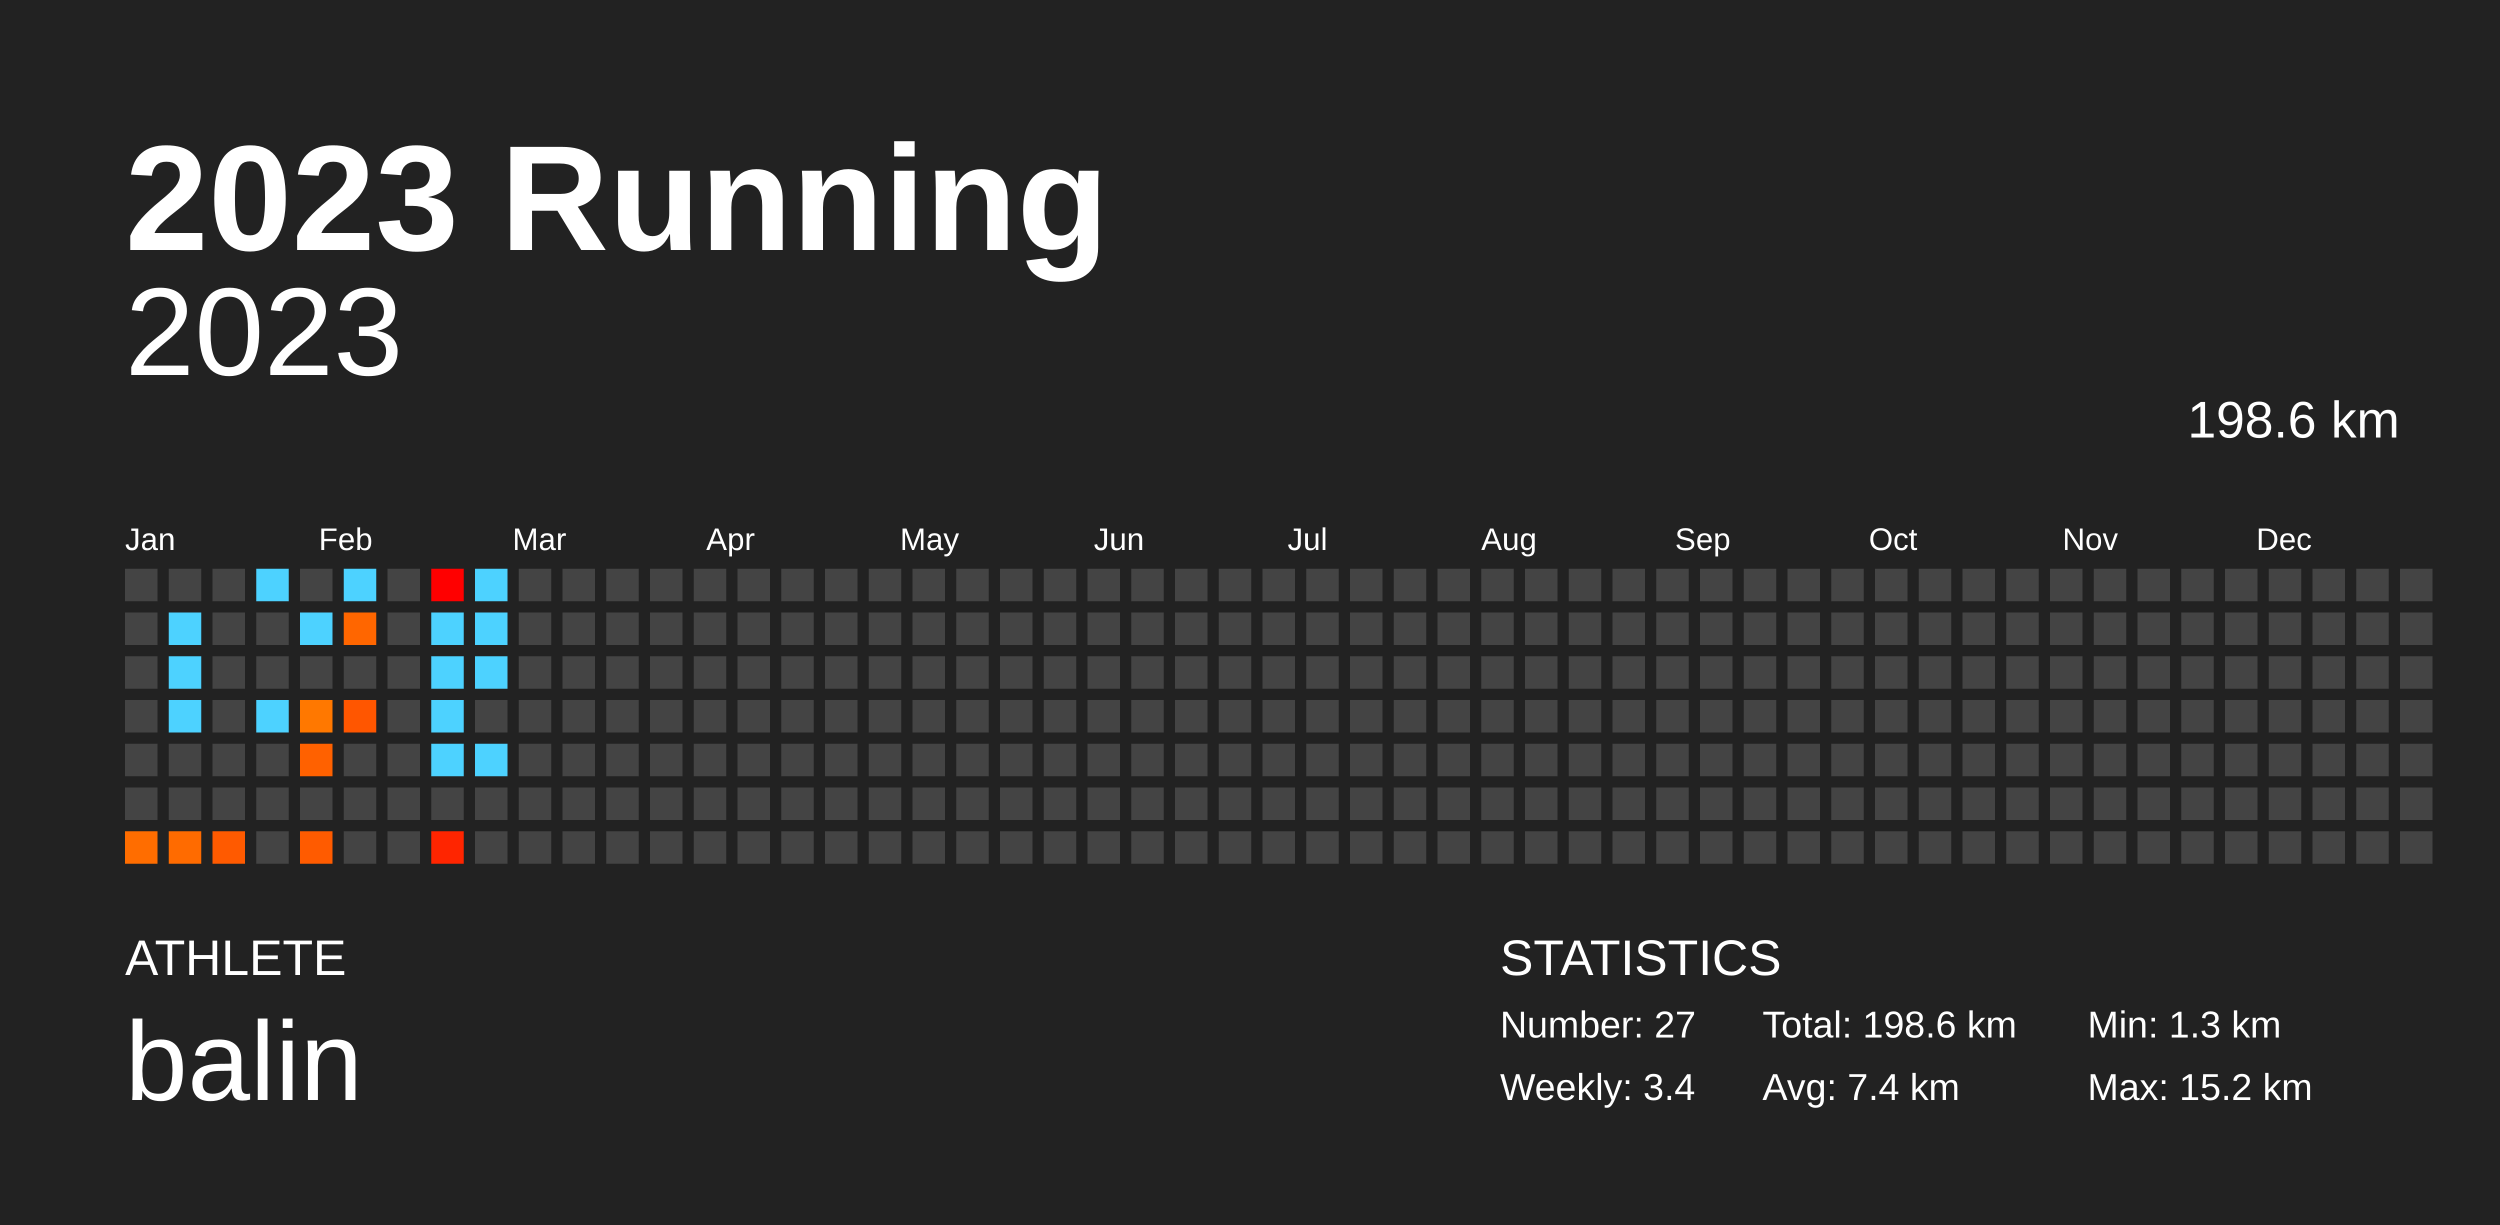
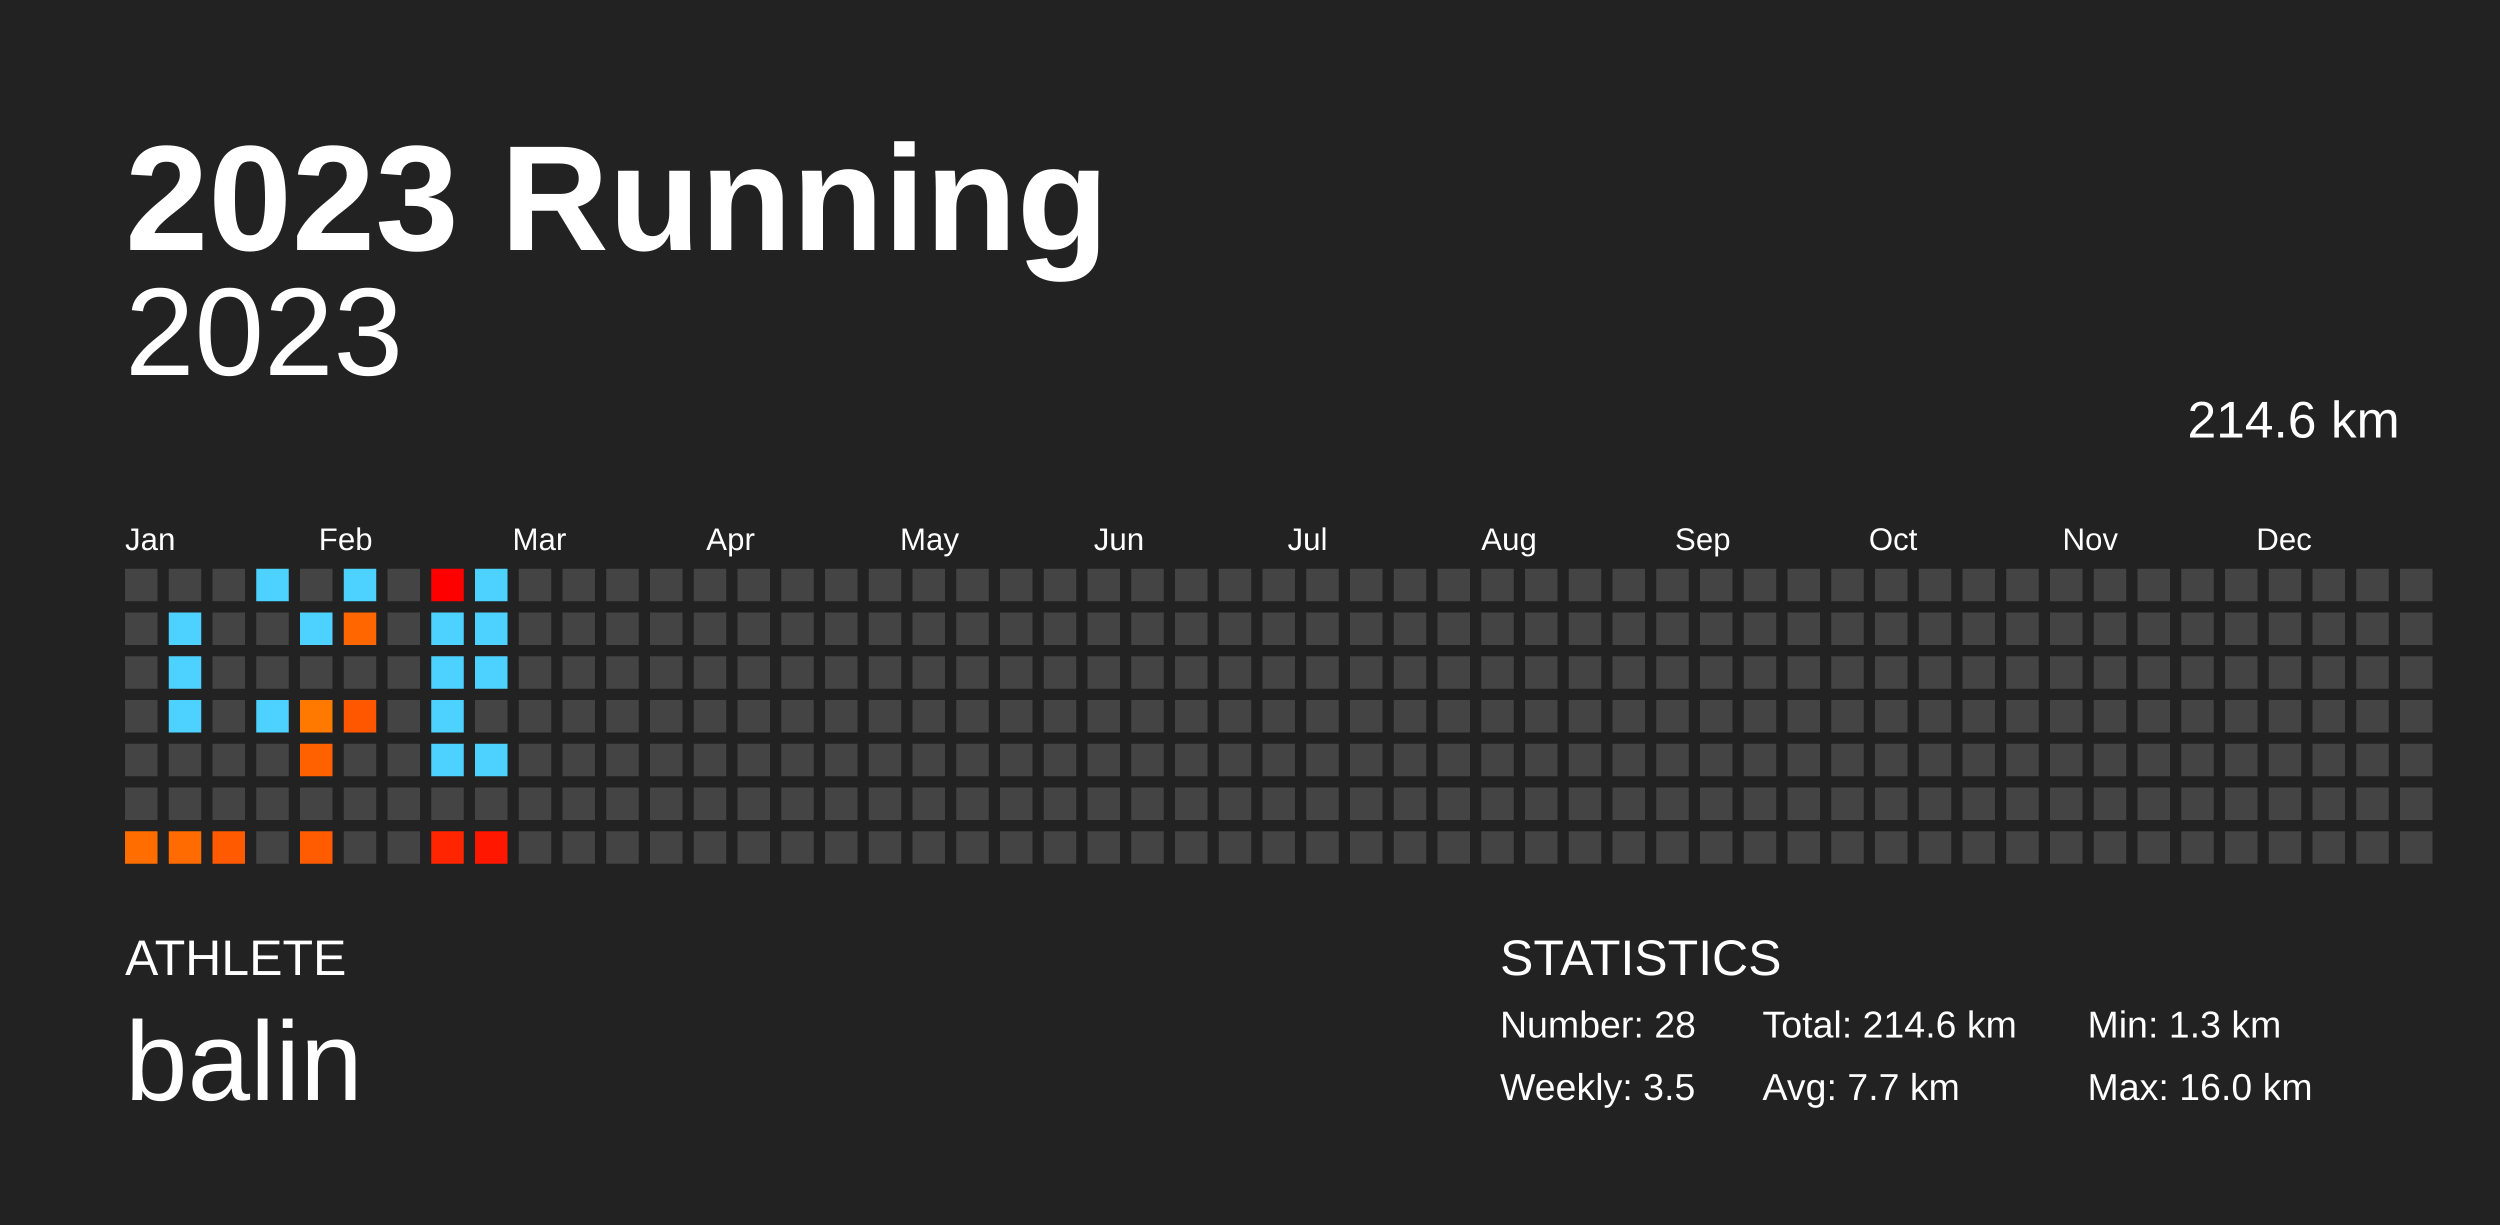
<svg xmlns="http://www.w3.org/2000/svg" baseProfile="full" height="98mm" version="1.1" viewBox="0,0,200,98" width="200mm">
  <defs />
  <rect fill="#222222" height="98" width="200" x="0" y="0" />
  <text fill="#FFFFFF" style="font-size:12px; font-family:Arial; font-weight:bold;" x="10" y="20">2023 Running</text>
  <text fill="#FFFFFF" style="font-size:4px; font-family:Arial" x="10" y="78">ATHLETE</text>
  <text fill="#FFFFFF" style="font-size:9px; font-family:Arial" x="10" y="88">balin</text>
  <text fill="#FFFFFF" style="font-size:4px; font-family:Arial" x="120" y="78">STATISTICS</text>
-   <text fill="#FFFFFF" style="font-size:3px; font-family:Arial" x="120" y="83">Number: 27</text>
-   <text fill="#FFFFFF" style="font-size:3px; font-family:Arial" x="120" y="88">Weekly: 3.4</text>
-   <text fill="#FFFFFF" style="font-size:3px; font-family:Arial" x="141" y="83">Total: 198.6 km</text>
-   <text fill="#FFFFFF" style="font-size:3px; font-family:Arial" x="141" y="88">Avg: 7.4 km</text>
+   <text fill="#FFFFFF" style="font-size:3px; font-family:Arial" x="120" y="83">Number: 28</text>
+   <text fill="#FFFFFF" style="font-size:3px; font-family:Arial" x="120" y="88">Weekly: 3.5</text>
+   <text fill="#FFFFFF" style="font-size:3px; font-family:Arial" x="141" y="83">Total: 214.6 km</text>
+   <text fill="#FFFFFF" style="font-size:3px; font-family:Arial" x="141" y="88">Avg: 7.7 km</text>
  <text fill="#FFFFFF" style="font-size:3px; font-family:Arial" x="167" y="83">Min: 1.3 km</text>
-   <text fill="#FFFFFF" style="font-size:3px; font-family:Arial" x="167" y="88">Max: 15.2 km</text>
+   <text fill="#FFFFFF" style="font-size:3px; font-family:Arial" x="167" y="88">Max: 16.0 km</text>
  <text alignment-baseline="hanging" fill="#FFFFFF" style="font-size:10.0px; font-family:Arial;" x="10" y="30">2023</text>
-   <text alignment-baseline="hanging" fill="#FFFFFF" style="font-size:4.125px; font-family:Arial;" x="175" y="35">198.6 km</text>
+   <text alignment-baseline="hanging" fill="#FFFFFF" style="font-size:4.125px; font-family:Arial;" x="175" y="35">214.6 km</text>
  <text fill="#FFFFFF" style="font-size:2.5px; font-family:Arial" x="10.0" y="44">Jan</text>
  <text fill="#FFFFFF" style="font-size:2.5px; font-family:Arial" x="25.5" y="44">Feb</text>
  <text fill="#FFFFFF" style="font-size:2.5px; font-family:Arial" x="41.0" y="44">Mar</text>
  <text fill="#FFFFFF" style="font-size:2.5px; font-family:Arial" x="56.5" y="44">Apr</text>
  <text fill="#FFFFFF" style="font-size:2.5px; font-family:Arial" x="72.0" y="44">May</text>
  <text fill="#FFFFFF" style="font-size:2.5px; font-family:Arial" x="87.5" y="44">Jun</text>
  <text fill="#FFFFFF" style="font-size:2.5px; font-family:Arial" x="103.0" y="44">Jul</text>
  <text fill="#FFFFFF" style="font-size:2.5px; font-family:Arial" x="118.5" y="44">Aug</text>
  <text fill="#FFFFFF" style="font-size:2.5px; font-family:Arial" x="134.0" y="44">Sep</text>
  <text fill="#FFFFFF" style="font-size:2.5px; font-family:Arial" x="149.5" y="44">Oct</text>
  <text fill="#FFFFFF" style="font-size:2.5px; font-family:Arial" x="165.0" y="44">Nov</text>
  <text fill="#FFFFFF" style="font-size:2.5px; font-family:Arial" x="180.5" y="44">Dec</text>
  <rect fill="#444444" height="2.6" width="2.6" x="10.0" y="45.5" />
  <rect fill="#444444" height="2.6" width="2.6" x="10.0" y="49.0" />
  <rect fill="#444444" height="2.6" width="2.6" x="10.0" y="52.5" />
  <rect fill="#444444" height="2.6" width="2.6" x="10.0" y="56.0" />
  <rect fill="#444444" height="2.6" width="2.6" x="10.0" y="59.5" />
  <rect fill="#444444" height="2.6" width="2.6" x="10.0" y="63.0" />
  <rect fill="#ff6d00" height="2.6" width="2.6" x="10.0" y="66.5" />
  <rect fill="#444444" height="2.6" width="2.6" x="13.5" y="45.5" />
  <rect fill="#4dd2ff" height="2.6" width="2.6" x="13.5" y="49.0" />
  <rect fill="#4dd2ff" height="2.6" width="2.6" x="13.5" y="52.5" />
  <rect fill="#4dd2ff" height="2.6" width="2.6" x="13.5" y="56.0" />
  <rect fill="#444444" height="2.6" width="2.6" x="13.5" y="59.5" />
  <rect fill="#444444" height="2.6" width="2.6" x="13.5" y="63.0" />
  <rect fill="#ff6b00" height="2.6" width="2.6" x="13.5" y="66.5" />
  <rect fill="#444444" height="2.6" width="2.6" x="17.0" y="45.5" />
  <rect fill="#444444" height="2.6" width="2.6" x="17.0" y="49.0" />
  <rect fill="#444444" height="2.6" width="2.6" x="17.0" y="52.5" />
  <rect fill="#444444" height="2.6" width="2.6" x="17.0" y="56.0" />
  <rect fill="#444444" height="2.6" width="2.6" x="17.0" y="59.5" />
  <rect fill="#444444" height="2.6" width="2.6" x="17.0" y="63.0" />
  <rect fill="#ff5a00" height="2.6" width="2.6" x="17.0" y="66.5" />
  <rect fill="#4dd2ff" height="2.6" width="2.6" x="20.5" y="45.5" />
  <rect fill="#444444" height="2.6" width="2.6" x="20.5" y="49.0" />
  <rect fill="#444444" height="2.6" width="2.6" x="20.5" y="52.5" />
  <rect fill="#4dd2ff" height="2.6" width="2.6" x="20.5" y="56.0" />
  <rect fill="#444444" height="2.6" width="2.6" x="20.5" y="59.5" />
  <rect fill="#444444" height="2.6" width="2.6" x="20.5" y="63.0" />
  <rect fill="#444444" height="2.6" width="2.6" x="20.5" y="66.5" />
  <rect fill="#444444" height="2.6" width="2.6" x="24.0" y="45.5" />
  <rect fill="#4dd2ff" height="2.6" width="2.6" x="24.0" y="49.0" />
  <rect fill="#444444" height="2.6" width="2.6" x="24.0" y="52.5" />
  <rect fill="#ff7800" height="2.6" width="2.6" x="24.0" y="56.0" />
  <rect fill="#ff6100" height="2.6" width="2.6" x="24.0" y="59.5" />
  <rect fill="#444444" height="2.6" width="2.6" x="24.0" y="63.0" />
  <rect fill="#ff5b00" height="2.6" width="2.6" x="24.0" y="66.5" />
  <rect fill="#4dd2ff" height="2.6" width="2.6" x="27.5" y="45.5" />
  <rect fill="#ff6600" height="2.6" width="2.6" x="27.5" y="49.0" />
  <rect fill="#444444" height="2.6" width="2.6" x="27.5" y="52.5" />
  <rect fill="#ff5600" height="2.6" width="2.6" x="27.5" y="56.0" />
  <rect fill="#444444" height="2.6" width="2.6" x="27.5" y="59.5" />
  <rect fill="#444444" height="2.6" width="2.6" x="27.5" y="63.0" />
  <rect fill="#444444" height="2.6" width="2.6" x="27.5" y="66.5" />
  <rect fill="#444444" height="2.6" width="2.6" x="31.0" y="45.5" />
  <rect fill="#444444" height="2.6" width="2.6" x="31.0" y="49.0" />
  <rect fill="#444444" height="2.6" width="2.6" x="31.0" y="52.5" />
  <rect fill="#444444" height="2.6" width="2.6" x="31.0" y="56.0" />
  <rect fill="#444444" height="2.6" width="2.6" x="31.0" y="59.5" />
  <rect fill="#444444" height="2.6" width="2.6" x="31.0" y="63.0" />
  <rect fill="#444444" height="2.6" width="2.6" x="31.0" y="66.5" />
  <rect fill="#ff0000" height="2.6" width="2.6" x="34.5" y="45.5" />
  <rect fill="#4dd2ff" height="2.6" width="2.6" x="34.5" y="49.0" />
  <rect fill="#4dd2ff" height="2.6" width="2.6" x="34.5" y="52.5" />
  <rect fill="#4dd2ff" height="2.6" width="2.6" x="34.5" y="56.0" />
  <rect fill="#4dd2ff" height="2.6" width="2.6" x="34.5" y="59.5" />
  <rect fill="#444444" height="2.6" width="2.6" x="34.5" y="63.0" />
  <rect fill="#ff2500" height="2.6" width="2.6" x="34.5" y="66.5" />
  <rect fill="#4dd2ff" height="2.6" width="2.6" x="38.0" y="45.5" />
  <rect fill="#4dd2ff" height="2.6" width="2.6" x="38.0" y="49.0" />
  <rect fill="#4dd2ff" height="2.6" width="2.6" x="38.0" y="52.5" />
  <rect fill="#444444" height="2.6" width="2.6" x="38.0" y="56.0" />
  <rect fill="#4dd2ff" height="2.6" width="2.6" x="38.0" y="59.5" />
  <rect fill="#444444" height="2.6" width="2.6" x="38.0" y="63.0" />
-   <rect fill="#444444" height="2.6" width="2.6" x="38.0" y="66.5" />
+   <rect fill="#ff1700" height="2.6" width="2.6" x="38.0" y="66.5" />
  <rect fill="#444444" height="2.6" width="2.6" x="41.5" y="45.5" />
  <rect fill="#444444" height="2.6" width="2.6" x="41.5" y="49.0" />
  <rect fill="#444444" height="2.6" width="2.6" x="41.5" y="52.5" />
  <rect fill="#444444" height="2.6" width="2.6" x="41.5" y="56.0" />
  <rect fill="#444444" height="2.6" width="2.6" x="41.5" y="59.5" />
  <rect fill="#444444" height="2.6" width="2.6" x="41.5" y="63.0" />
  <rect fill="#444444" height="2.6" width="2.6" x="41.5" y="66.5" />
  <rect fill="#444444" height="2.6" width="2.6" x="45.0" y="45.5" />
  <rect fill="#444444" height="2.6" width="2.6" x="45.0" y="49.0" />
  <rect fill="#444444" height="2.6" width="2.6" x="45.0" y="52.5" />
  <rect fill="#444444" height="2.6" width="2.6" x="45.0" y="56.0" />
  <rect fill="#444444" height="2.6" width="2.6" x="45.0" y="59.5" />
  <rect fill="#444444" height="2.6" width="2.6" x="45.0" y="63.0" />
  <rect fill="#444444" height="2.6" width="2.6" x="45.0" y="66.5" />
  <rect fill="#444444" height="2.6" width="2.6" x="48.5" y="45.5" />
  <rect fill="#444444" height="2.6" width="2.6" x="48.5" y="49.0" />
  <rect fill="#444444" height="2.6" width="2.6" x="48.5" y="52.5" />
  <rect fill="#444444" height="2.6" width="2.6" x="48.5" y="56.0" />
  <rect fill="#444444" height="2.6" width="2.6" x="48.5" y="59.5" />
  <rect fill="#444444" height="2.6" width="2.6" x="48.5" y="63.0" />
  <rect fill="#444444" height="2.6" width="2.6" x="48.5" y="66.5" />
  <rect fill="#444444" height="2.6" width="2.6" x="52.0" y="45.5" />
  <rect fill="#444444" height="2.6" width="2.6" x="52.0" y="49.0" />
  <rect fill="#444444" height="2.6" width="2.6" x="52.0" y="52.5" />
  <rect fill="#444444" height="2.6" width="2.6" x="52.0" y="56.0" />
  <rect fill="#444444" height="2.6" width="2.6" x="52.0" y="59.5" />
  <rect fill="#444444" height="2.6" width="2.6" x="52.0" y="63.0" />
  <rect fill="#444444" height="2.6" width="2.6" x="52.0" y="66.5" />
  <rect fill="#444444" height="2.6" width="2.6" x="55.5" y="45.5" />
  <rect fill="#444444" height="2.6" width="2.6" x="55.5" y="49.0" />
  <rect fill="#444444" height="2.6" width="2.6" x="55.5" y="52.5" />
  <rect fill="#444444" height="2.6" width="2.6" x="55.5" y="56.0" />
  <rect fill="#444444" height="2.6" width="2.6" x="55.5" y="59.5" />
  <rect fill="#444444" height="2.6" width="2.6" x="55.5" y="63.0" />
  <rect fill="#444444" height="2.6" width="2.6" x="55.5" y="66.5" />
  <rect fill="#444444" height="2.6" width="2.6" x="59.0" y="45.5" />
  <rect fill="#444444" height="2.6" width="2.6" x="59.0" y="49.0" />
  <rect fill="#444444" height="2.6" width="2.6" x="59.0" y="52.5" />
  <rect fill="#444444" height="2.6" width="2.6" x="59.0" y="56.0" />
  <rect fill="#444444" height="2.6" width="2.6" x="59.0" y="59.5" />
  <rect fill="#444444" height="2.6" width="2.6" x="59.0" y="63.0" />
  <rect fill="#444444" height="2.6" width="2.6" x="59.0" y="66.5" />
  <rect fill="#444444" height="2.6" width="2.6" x="62.5" y="45.5" />
  <rect fill="#444444" height="2.6" width="2.6" x="62.5" y="49.0" />
  <rect fill="#444444" height="2.6" width="2.6" x="62.5" y="52.5" />
  <rect fill="#444444" height="2.6" width="2.6" x="62.5" y="56.0" />
  <rect fill="#444444" height="2.6" width="2.6" x="62.5" y="59.5" />
  <rect fill="#444444" height="2.6" width="2.6" x="62.5" y="63.0" />
  <rect fill="#444444" height="2.6" width="2.6" x="62.5" y="66.5" />
  <rect fill="#444444" height="2.6" width="2.6" x="66.0" y="45.5" />
  <rect fill="#444444" height="2.6" width="2.6" x="66.0" y="49.0" />
  <rect fill="#444444" height="2.6" width="2.6" x="66.0" y="52.5" />
  <rect fill="#444444" height="2.6" width="2.6" x="66.0" y="56.0" />
  <rect fill="#444444" height="2.6" width="2.6" x="66.0" y="59.5" />
  <rect fill="#444444" height="2.6" width="2.6" x="66.0" y="63.0" />
  <rect fill="#444444" height="2.6" width="2.6" x="66.0" y="66.5" />
  <rect fill="#444444" height="2.6" width="2.6" x="69.5" y="45.5" />
  <rect fill="#444444" height="2.6" width="2.6" x="69.5" y="49.0" />
  <rect fill="#444444" height="2.6" width="2.6" x="69.5" y="52.5" />
  <rect fill="#444444" height="2.6" width="2.6" x="69.5" y="56.0" />
  <rect fill="#444444" height="2.6" width="2.6" x="69.5" y="59.5" />
  <rect fill="#444444" height="2.6" width="2.6" x="69.5" y="63.0" />
  <rect fill="#444444" height="2.6" width="2.6" x="69.5" y="66.5" />
  <rect fill="#444444" height="2.6" width="2.6" x="73.0" y="45.5" />
  <rect fill="#444444" height="2.6" width="2.6" x="73.0" y="49.0" />
  <rect fill="#444444" height="2.6" width="2.6" x="73.0" y="52.5" />
  <rect fill="#444444" height="2.6" width="2.6" x="73.0" y="56.0" />
  <rect fill="#444444" height="2.6" width="2.6" x="73.0" y="59.5" />
  <rect fill="#444444" height="2.6" width="2.6" x="73.0" y="63.0" />
  <rect fill="#444444" height="2.6" width="2.6" x="73.0" y="66.5" />
  <rect fill="#444444" height="2.6" width="2.6" x="76.5" y="45.5" />
  <rect fill="#444444" height="2.6" width="2.6" x="76.5" y="49.0" />
  <rect fill="#444444" height="2.6" width="2.6" x="76.5" y="52.5" />
  <rect fill="#444444" height="2.6" width="2.6" x="76.5" y="56.0" />
  <rect fill="#444444" height="2.6" width="2.6" x="76.5" y="59.5" />
  <rect fill="#444444" height="2.6" width="2.6" x="76.5" y="63.0" />
  <rect fill="#444444" height="2.6" width="2.6" x="76.5" y="66.5" />
  <rect fill="#444444" height="2.6" width="2.6" x="80.0" y="45.5" />
  <rect fill="#444444" height="2.6" width="2.6" x="80.0" y="49.0" />
  <rect fill="#444444" height="2.6" width="2.6" x="80.0" y="52.5" />
  <rect fill="#444444" height="2.6" width="2.6" x="80.0" y="56.0" />
  <rect fill="#444444" height="2.6" width="2.6" x="80.0" y="59.5" />
  <rect fill="#444444" height="2.6" width="2.6" x="80.0" y="63.0" />
  <rect fill="#444444" height="2.6" width="2.6" x="80.0" y="66.5" />
  <rect fill="#444444" height="2.6" width="2.6" x="83.5" y="45.5" />
  <rect fill="#444444" height="2.6" width="2.6" x="83.5" y="49.0" />
  <rect fill="#444444" height="2.6" width="2.6" x="83.5" y="52.5" />
  <rect fill="#444444" height="2.6" width="2.6" x="83.5" y="56.0" />
  <rect fill="#444444" height="2.6" width="2.6" x="83.5" y="59.5" />
  <rect fill="#444444" height="2.6" width="2.6" x="83.5" y="63.0" />
  <rect fill="#444444" height="2.6" width="2.6" x="83.5" y="66.5" />
  <rect fill="#444444" height="2.6" width="2.6" x="87.0" y="45.5" />
  <rect fill="#444444" height="2.6" width="2.6" x="87.0" y="49.0" />
  <rect fill="#444444" height="2.6" width="2.6" x="87.0" y="52.5" />
  <rect fill="#444444" height="2.6" width="2.6" x="87.0" y="56.0" />
  <rect fill="#444444" height="2.6" width="2.6" x="87.0" y="59.5" />
  <rect fill="#444444" height="2.6" width="2.6" x="87.0" y="63.0" />
  <rect fill="#444444" height="2.6" width="2.6" x="87.0" y="66.5" />
  <rect fill="#444444" height="2.6" width="2.6" x="90.5" y="45.5" />
  <rect fill="#444444" height="2.6" width="2.6" x="90.5" y="49.0" />
  <rect fill="#444444" height="2.6" width="2.6" x="90.5" y="52.5" />
  <rect fill="#444444" height="2.6" width="2.6" x="90.5" y="56.0" />
  <rect fill="#444444" height="2.6" width="2.6" x="90.5" y="59.5" />
  <rect fill="#444444" height="2.6" width="2.6" x="90.5" y="63.0" />
  <rect fill="#444444" height="2.6" width="2.6" x="90.5" y="66.5" />
  <rect fill="#444444" height="2.6" width="2.6" x="94.0" y="45.5" />
  <rect fill="#444444" height="2.6" width="2.6" x="94.0" y="49.0" />
  <rect fill="#444444" height="2.6" width="2.6" x="94.0" y="52.5" />
  <rect fill="#444444" height="2.6" width="2.6" x="94.0" y="56.0" />
  <rect fill="#444444" height="2.6" width="2.6" x="94.0" y="59.5" />
  <rect fill="#444444" height="2.6" width="2.6" x="94.0" y="63.0" />
  <rect fill="#444444" height="2.6" width="2.6" x="94.0" y="66.5" />
  <rect fill="#444444" height="2.6" width="2.6" x="97.5" y="45.5" />
  <rect fill="#444444" height="2.6" width="2.6" x="97.5" y="49.0" />
  <rect fill="#444444" height="2.6" width="2.6" x="97.5" y="52.5" />
  <rect fill="#444444" height="2.6" width="2.6" x="97.5" y="56.0" />
  <rect fill="#444444" height="2.6" width="2.6" x="97.5" y="59.5" />
  <rect fill="#444444" height="2.6" width="2.6" x="97.5" y="63.0" />
  <rect fill="#444444" height="2.6" width="2.6" x="97.5" y="66.5" />
  <rect fill="#444444" height="2.6" width="2.6" x="101.0" y="45.5" />
  <rect fill="#444444" height="2.6" width="2.6" x="101.0" y="49.0" />
  <rect fill="#444444" height="2.6" width="2.6" x="101.0" y="52.5" />
  <rect fill="#444444" height="2.6" width="2.6" x="101.0" y="56.0" />
  <rect fill="#444444" height="2.6" width="2.6" x="101.0" y="59.5" />
  <rect fill="#444444" height="2.6" width="2.6" x="101.0" y="63.0" />
  <rect fill="#444444" height="2.6" width="2.6" x="101.0" y="66.5" />
  <rect fill="#444444" height="2.6" width="2.6" x="104.5" y="45.5" />
  <rect fill="#444444" height="2.6" width="2.6" x="104.5" y="49.0" />
  <rect fill="#444444" height="2.6" width="2.6" x="104.5" y="52.5" />
  <rect fill="#444444" height="2.6" width="2.6" x="104.5" y="56.0" />
  <rect fill="#444444" height="2.6" width="2.6" x="104.5" y="59.5" />
  <rect fill="#444444" height="2.6" width="2.6" x="104.5" y="63.0" />
  <rect fill="#444444" height="2.6" width="2.6" x="104.5" y="66.5" />
  <rect fill="#444444" height="2.6" width="2.6" x="108.0" y="45.5" />
  <rect fill="#444444" height="2.6" width="2.6" x="108.0" y="49.0" />
  <rect fill="#444444" height="2.6" width="2.6" x="108.0" y="52.5" />
  <rect fill="#444444" height="2.6" width="2.6" x="108.0" y="56.0" />
  <rect fill="#444444" height="2.6" width="2.6" x="108.0" y="59.5" />
  <rect fill="#444444" height="2.6" width="2.6" x="108.0" y="63.0" />
  <rect fill="#444444" height="2.6" width="2.6" x="108.0" y="66.5" />
  <rect fill="#444444" height="2.6" width="2.6" x="111.5" y="45.5" />
  <rect fill="#444444" height="2.6" width="2.6" x="111.5" y="49.0" />
  <rect fill="#444444" height="2.6" width="2.6" x="111.5" y="52.5" />
  <rect fill="#444444" height="2.6" width="2.6" x="111.5" y="56.0" />
  <rect fill="#444444" height="2.6" width="2.6" x="111.5" y="59.5" />
  <rect fill="#444444" height="2.6" width="2.6" x="111.5" y="63.0" />
  <rect fill="#444444" height="2.6" width="2.6" x="111.5" y="66.5" />
  <rect fill="#444444" height="2.6" width="2.6" x="115.0" y="45.5" />
  <rect fill="#444444" height="2.6" width="2.6" x="115.0" y="49.0" />
  <rect fill="#444444" height="2.6" width="2.6" x="115.0" y="52.5" />
  <rect fill="#444444" height="2.6" width="2.6" x="115.0" y="56.0" />
  <rect fill="#444444" height="2.6" width="2.6" x="115.0" y="59.5" />
  <rect fill="#444444" height="2.6" width="2.6" x="115.0" y="63.0" />
  <rect fill="#444444" height="2.6" width="2.6" x="115.0" y="66.5" />
  <rect fill="#444444" height="2.6" width="2.6" x="118.5" y="45.5" />
  <rect fill="#444444" height="2.6" width="2.6" x="118.5" y="49.0" />
  <rect fill="#444444" height="2.6" width="2.6" x="118.5" y="52.5" />
  <rect fill="#444444" height="2.6" width="2.6" x="118.5" y="56.0" />
  <rect fill="#444444" height="2.6" width="2.6" x="118.5" y="59.5" />
  <rect fill="#444444" height="2.6" width="2.6" x="118.5" y="63.0" />
  <rect fill="#444444" height="2.6" width="2.6" x="118.5" y="66.5" />
  <rect fill="#444444" height="2.6" width="2.6" x="122.0" y="45.5" />
  <rect fill="#444444" height="2.6" width="2.6" x="122.0" y="49.0" />
  <rect fill="#444444" height="2.6" width="2.6" x="122.0" y="52.5" />
  <rect fill="#444444" height="2.6" width="2.6" x="122.0" y="56.0" />
  <rect fill="#444444" height="2.6" width="2.6" x="122.0" y="59.5" />
  <rect fill="#444444" height="2.6" width="2.6" x="122.0" y="63.0" />
  <rect fill="#444444" height="2.6" width="2.6" x="122.0" y="66.5" />
  <rect fill="#444444" height="2.6" width="2.6" x="125.5" y="45.5" />
  <rect fill="#444444" height="2.6" width="2.6" x="125.5" y="49.0" />
  <rect fill="#444444" height="2.6" width="2.6" x="125.5" y="52.5" />
  <rect fill="#444444" height="2.6" width="2.6" x="125.5" y="56.0" />
  <rect fill="#444444" height="2.6" width="2.6" x="125.5" y="59.5" />
  <rect fill="#444444" height="2.6" width="2.6" x="125.5" y="63.0" />
  <rect fill="#444444" height="2.6" width="2.6" x="125.5" y="66.5" />
  <rect fill="#444444" height="2.6" width="2.6" x="129.0" y="45.5" />
  <rect fill="#444444" height="2.6" width="2.6" x="129.0" y="49.0" />
  <rect fill="#444444" height="2.6" width="2.6" x="129.0" y="52.5" />
  <rect fill="#444444" height="2.6" width="2.6" x="129.0" y="56.0" />
  <rect fill="#444444" height="2.6" width="2.6" x="129.0" y="59.5" />
  <rect fill="#444444" height="2.6" width="2.6" x="129.0" y="63.0" />
  <rect fill="#444444" height="2.6" width="2.6" x="129.0" y="66.5" />
  <rect fill="#444444" height="2.6" width="2.6" x="132.5" y="45.5" />
  <rect fill="#444444" height="2.6" width="2.6" x="132.5" y="49.0" />
  <rect fill="#444444" height="2.6" width="2.6" x="132.5" y="52.5" />
  <rect fill="#444444" height="2.6" width="2.6" x="132.5" y="56.0" />
  <rect fill="#444444" height="2.6" width="2.6" x="132.5" y="59.5" />
  <rect fill="#444444" height="2.6" width="2.6" x="132.5" y="63.0" />
  <rect fill="#444444" height="2.6" width="2.6" x="132.5" y="66.5" />
  <rect fill="#444444" height="2.6" width="2.6" x="136.0" y="45.5" />
  <rect fill="#444444" height="2.6" width="2.6" x="136.0" y="49.0" />
  <rect fill="#444444" height="2.6" width="2.6" x="136.0" y="52.5" />
  <rect fill="#444444" height="2.6" width="2.6" x="136.0" y="56.0" />
  <rect fill="#444444" height="2.6" width="2.6" x="136.0" y="59.5" />
  <rect fill="#444444" height="2.6" width="2.6" x="136.0" y="63.0" />
  <rect fill="#444444" height="2.6" width="2.6" x="136.0" y="66.5" />
  <rect fill="#444444" height="2.6" width="2.6" x="139.5" y="45.5" />
  <rect fill="#444444" height="2.6" width="2.6" x="139.5" y="49.0" />
  <rect fill="#444444" height="2.6" width="2.6" x="139.5" y="52.5" />
  <rect fill="#444444" height="2.6" width="2.6" x="139.5" y="56.0" />
  <rect fill="#444444" height="2.6" width="2.6" x="139.5" y="59.5" />
  <rect fill="#444444" height="2.6" width="2.6" x="139.5" y="63.0" />
  <rect fill="#444444" height="2.6" width="2.6" x="139.5" y="66.5" />
  <rect fill="#444444" height="2.6" width="2.6" x="143.0" y="45.5" />
  <rect fill="#444444" height="2.6" width="2.6" x="143.0" y="49.0" />
  <rect fill="#444444" height="2.6" width="2.6" x="143.0" y="52.5" />
  <rect fill="#444444" height="2.6" width="2.6" x="143.0" y="56.0" />
  <rect fill="#444444" height="2.6" width="2.6" x="143.0" y="59.5" />
  <rect fill="#444444" height="2.6" width="2.6" x="143.0" y="63.0" />
  <rect fill="#444444" height="2.6" width="2.6" x="143.0" y="66.5" />
  <rect fill="#444444" height="2.6" width="2.6" x="146.5" y="45.5" />
  <rect fill="#444444" height="2.6" width="2.6" x="146.5" y="49.0" />
  <rect fill="#444444" height="2.6" width="2.6" x="146.5" y="52.5" />
  <rect fill="#444444" height="2.6" width="2.6" x="146.5" y="56.0" />
  <rect fill="#444444" height="2.6" width="2.6" x="146.5" y="59.5" />
  <rect fill="#444444" height="2.6" width="2.6" x="146.5" y="63.0" />
  <rect fill="#444444" height="2.6" width="2.6" x="146.5" y="66.5" />
  <rect fill="#444444" height="2.6" width="2.6" x="150.0" y="45.5" />
  <rect fill="#444444" height="2.6" width="2.6" x="150.0" y="49.0" />
  <rect fill="#444444" height="2.6" width="2.6" x="150.0" y="52.5" />
  <rect fill="#444444" height="2.6" width="2.6" x="150.0" y="56.0" />
  <rect fill="#444444" height="2.6" width="2.6" x="150.0" y="59.5" />
  <rect fill="#444444" height="2.6" width="2.6" x="150.0" y="63.0" />
  <rect fill="#444444" height="2.6" width="2.6" x="150.0" y="66.5" />
  <rect fill="#444444" height="2.6" width="2.6" x="153.5" y="45.5" />
  <rect fill="#444444" height="2.6" width="2.6" x="153.5" y="49.0" />
  <rect fill="#444444" height="2.6" width="2.6" x="153.5" y="52.5" />
  <rect fill="#444444" height="2.6" width="2.6" x="153.5" y="56.0" />
  <rect fill="#444444" height="2.6" width="2.6" x="153.5" y="59.5" />
  <rect fill="#444444" height="2.6" width="2.6" x="153.5" y="63.0" />
  <rect fill="#444444" height="2.6" width="2.6" x="153.5" y="66.5" />
  <rect fill="#444444" height="2.6" width="2.6" x="157.0" y="45.5" />
  <rect fill="#444444" height="2.6" width="2.6" x="157.0" y="49.0" />
  <rect fill="#444444" height="2.6" width="2.6" x="157.0" y="52.5" />
  <rect fill="#444444" height="2.6" width="2.6" x="157.0" y="56.0" />
  <rect fill="#444444" height="2.6" width="2.6" x="157.0" y="59.5" />
  <rect fill="#444444" height="2.6" width="2.6" x="157.0" y="63.0" />
  <rect fill="#444444" height="2.6" width="2.6" x="157.0" y="66.5" />
  <rect fill="#444444" height="2.6" width="2.6" x="160.5" y="45.5" />
  <rect fill="#444444" height="2.6" width="2.6" x="160.5" y="49.0" />
  <rect fill="#444444" height="2.6" width="2.6" x="160.5" y="52.5" />
  <rect fill="#444444" height="2.6" width="2.6" x="160.5" y="56.0" />
  <rect fill="#444444" height="2.6" width="2.6" x="160.5" y="59.5" />
  <rect fill="#444444" height="2.6" width="2.6" x="160.5" y="63.0" />
  <rect fill="#444444" height="2.6" width="2.6" x="160.5" y="66.5" />
  <rect fill="#444444" height="2.6" width="2.6" x="164.0" y="45.5" />
  <rect fill="#444444" height="2.6" width="2.6" x="164.0" y="49.0" />
  <rect fill="#444444" height="2.6" width="2.6" x="164.0" y="52.5" />
  <rect fill="#444444" height="2.6" width="2.6" x="164.0" y="56.0" />
  <rect fill="#444444" height="2.6" width="2.6" x="164.0" y="59.5" />
  <rect fill="#444444" height="2.6" width="2.6" x="164.0" y="63.0" />
  <rect fill="#444444" height="2.6" width="2.6" x="164.0" y="66.5" />
  <rect fill="#444444" height="2.6" width="2.6" x="167.5" y="45.5" />
  <rect fill="#444444" height="2.6" width="2.6" x="167.5" y="49.0" />
  <rect fill="#444444" height="2.6" width="2.6" x="167.5" y="52.5" />
  <rect fill="#444444" height="2.6" width="2.6" x="167.5" y="56.0" />
  <rect fill="#444444" height="2.6" width="2.6" x="167.5" y="59.5" />
  <rect fill="#444444" height="2.6" width="2.6" x="167.5" y="63.0" />
  <rect fill="#444444" height="2.6" width="2.6" x="167.5" y="66.5" />
  <rect fill="#444444" height="2.6" width="2.6" x="171.0" y="45.5" />
  <rect fill="#444444" height="2.6" width="2.6" x="171.0" y="49.0" />
  <rect fill="#444444" height="2.6" width="2.6" x="171.0" y="52.5" />
  <rect fill="#444444" height="2.6" width="2.6" x="171.0" y="56.0" />
  <rect fill="#444444" height="2.6" width="2.6" x="171.0" y="59.5" />
  <rect fill="#444444" height="2.6" width="2.6" x="171.0" y="63.0" />
  <rect fill="#444444" height="2.6" width="2.6" x="171.0" y="66.5" />
  <rect fill="#444444" height="2.6" width="2.6" x="174.5" y="45.5" />
  <rect fill="#444444" height="2.6" width="2.6" x="174.5" y="49.0" />
  <rect fill="#444444" height="2.6" width="2.6" x="174.5" y="52.5" />
  <rect fill="#444444" height="2.6" width="2.6" x="174.5" y="56.0" />
  <rect fill="#444444" height="2.6" width="2.6" x="174.5" y="59.5" />
  <rect fill="#444444" height="2.6" width="2.6" x="174.5" y="63.0" />
  <rect fill="#444444" height="2.6" width="2.6" x="174.5" y="66.5" />
  <rect fill="#444444" height="2.6" width="2.6" x="178.0" y="45.5" />
  <rect fill="#444444" height="2.6" width="2.6" x="178.0" y="49.0" />
  <rect fill="#444444" height="2.6" width="2.6" x="178.0" y="52.5" />
  <rect fill="#444444" height="2.6" width="2.6" x="178.0" y="56.0" />
  <rect fill="#444444" height="2.6" width="2.6" x="178.0" y="59.5" />
  <rect fill="#444444" height="2.6" width="2.6" x="178.0" y="63.0" />
  <rect fill="#444444" height="2.6" width="2.6" x="178.0" y="66.5" />
  <rect fill="#444444" height="2.6" width="2.6" x="181.5" y="45.5" />
  <rect fill="#444444" height="2.6" width="2.6" x="181.5" y="49.0" />
  <rect fill="#444444" height="2.6" width="2.6" x="181.5" y="52.5" />
  <rect fill="#444444" height="2.6" width="2.6" x="181.5" y="56.0" />
  <rect fill="#444444" height="2.6" width="2.6" x="181.5" y="59.5" />
  <rect fill="#444444" height="2.6" width="2.6" x="181.5" y="63.0" />
  <rect fill="#444444" height="2.6" width="2.6" x="181.5" y="66.5" />
  <rect fill="#444444" height="2.6" width="2.6" x="185.0" y="45.5" />
  <rect fill="#444444" height="2.6" width="2.6" x="185.0" y="49.0" />
  <rect fill="#444444" height="2.6" width="2.6" x="185.0" y="52.5" />
  <rect fill="#444444" height="2.6" width="2.6" x="185.0" y="56.0" />
  <rect fill="#444444" height="2.6" width="2.6" x="185.0" y="59.5" />
  <rect fill="#444444" height="2.6" width="2.6" x="185.0" y="63.0" />
  <rect fill="#444444" height="2.6" width="2.6" x="185.0" y="66.5" />
  <rect fill="#444444" height="2.6" width="2.6" x="188.5" y="45.5" />
  <rect fill="#444444" height="2.6" width="2.6" x="188.5" y="49.0" />
  <rect fill="#444444" height="2.6" width="2.6" x="188.5" y="52.5" />
  <rect fill="#444444" height="2.6" width="2.6" x="188.5" y="56.0" />
  <rect fill="#444444" height="2.6" width="2.6" x="188.5" y="59.5" />
  <rect fill="#444444" height="2.6" width="2.6" x="188.5" y="63.0" />
  <rect fill="#444444" height="2.6" width="2.6" x="188.5" y="66.5" />
  <rect fill="#444444" height="2.6" width="2.6" x="192.0" y="45.5" />
  <rect fill="#444444" height="2.6" width="2.6" x="192.0" y="49.0" />
  <rect fill="#444444" height="2.6" width="2.6" x="192.0" y="52.5" />
  <rect fill="#444444" height="2.6" width="2.6" x="192.0" y="56.0" />
  <rect fill="#444444" height="2.6" width="2.6" x="192.0" y="59.5" />
  <rect fill="#444444" height="2.6" width="2.6" x="192.0" y="63.0" />
  <rect fill="#444444" height="2.6" width="2.6" x="192.0" y="66.5" />
</svg>
